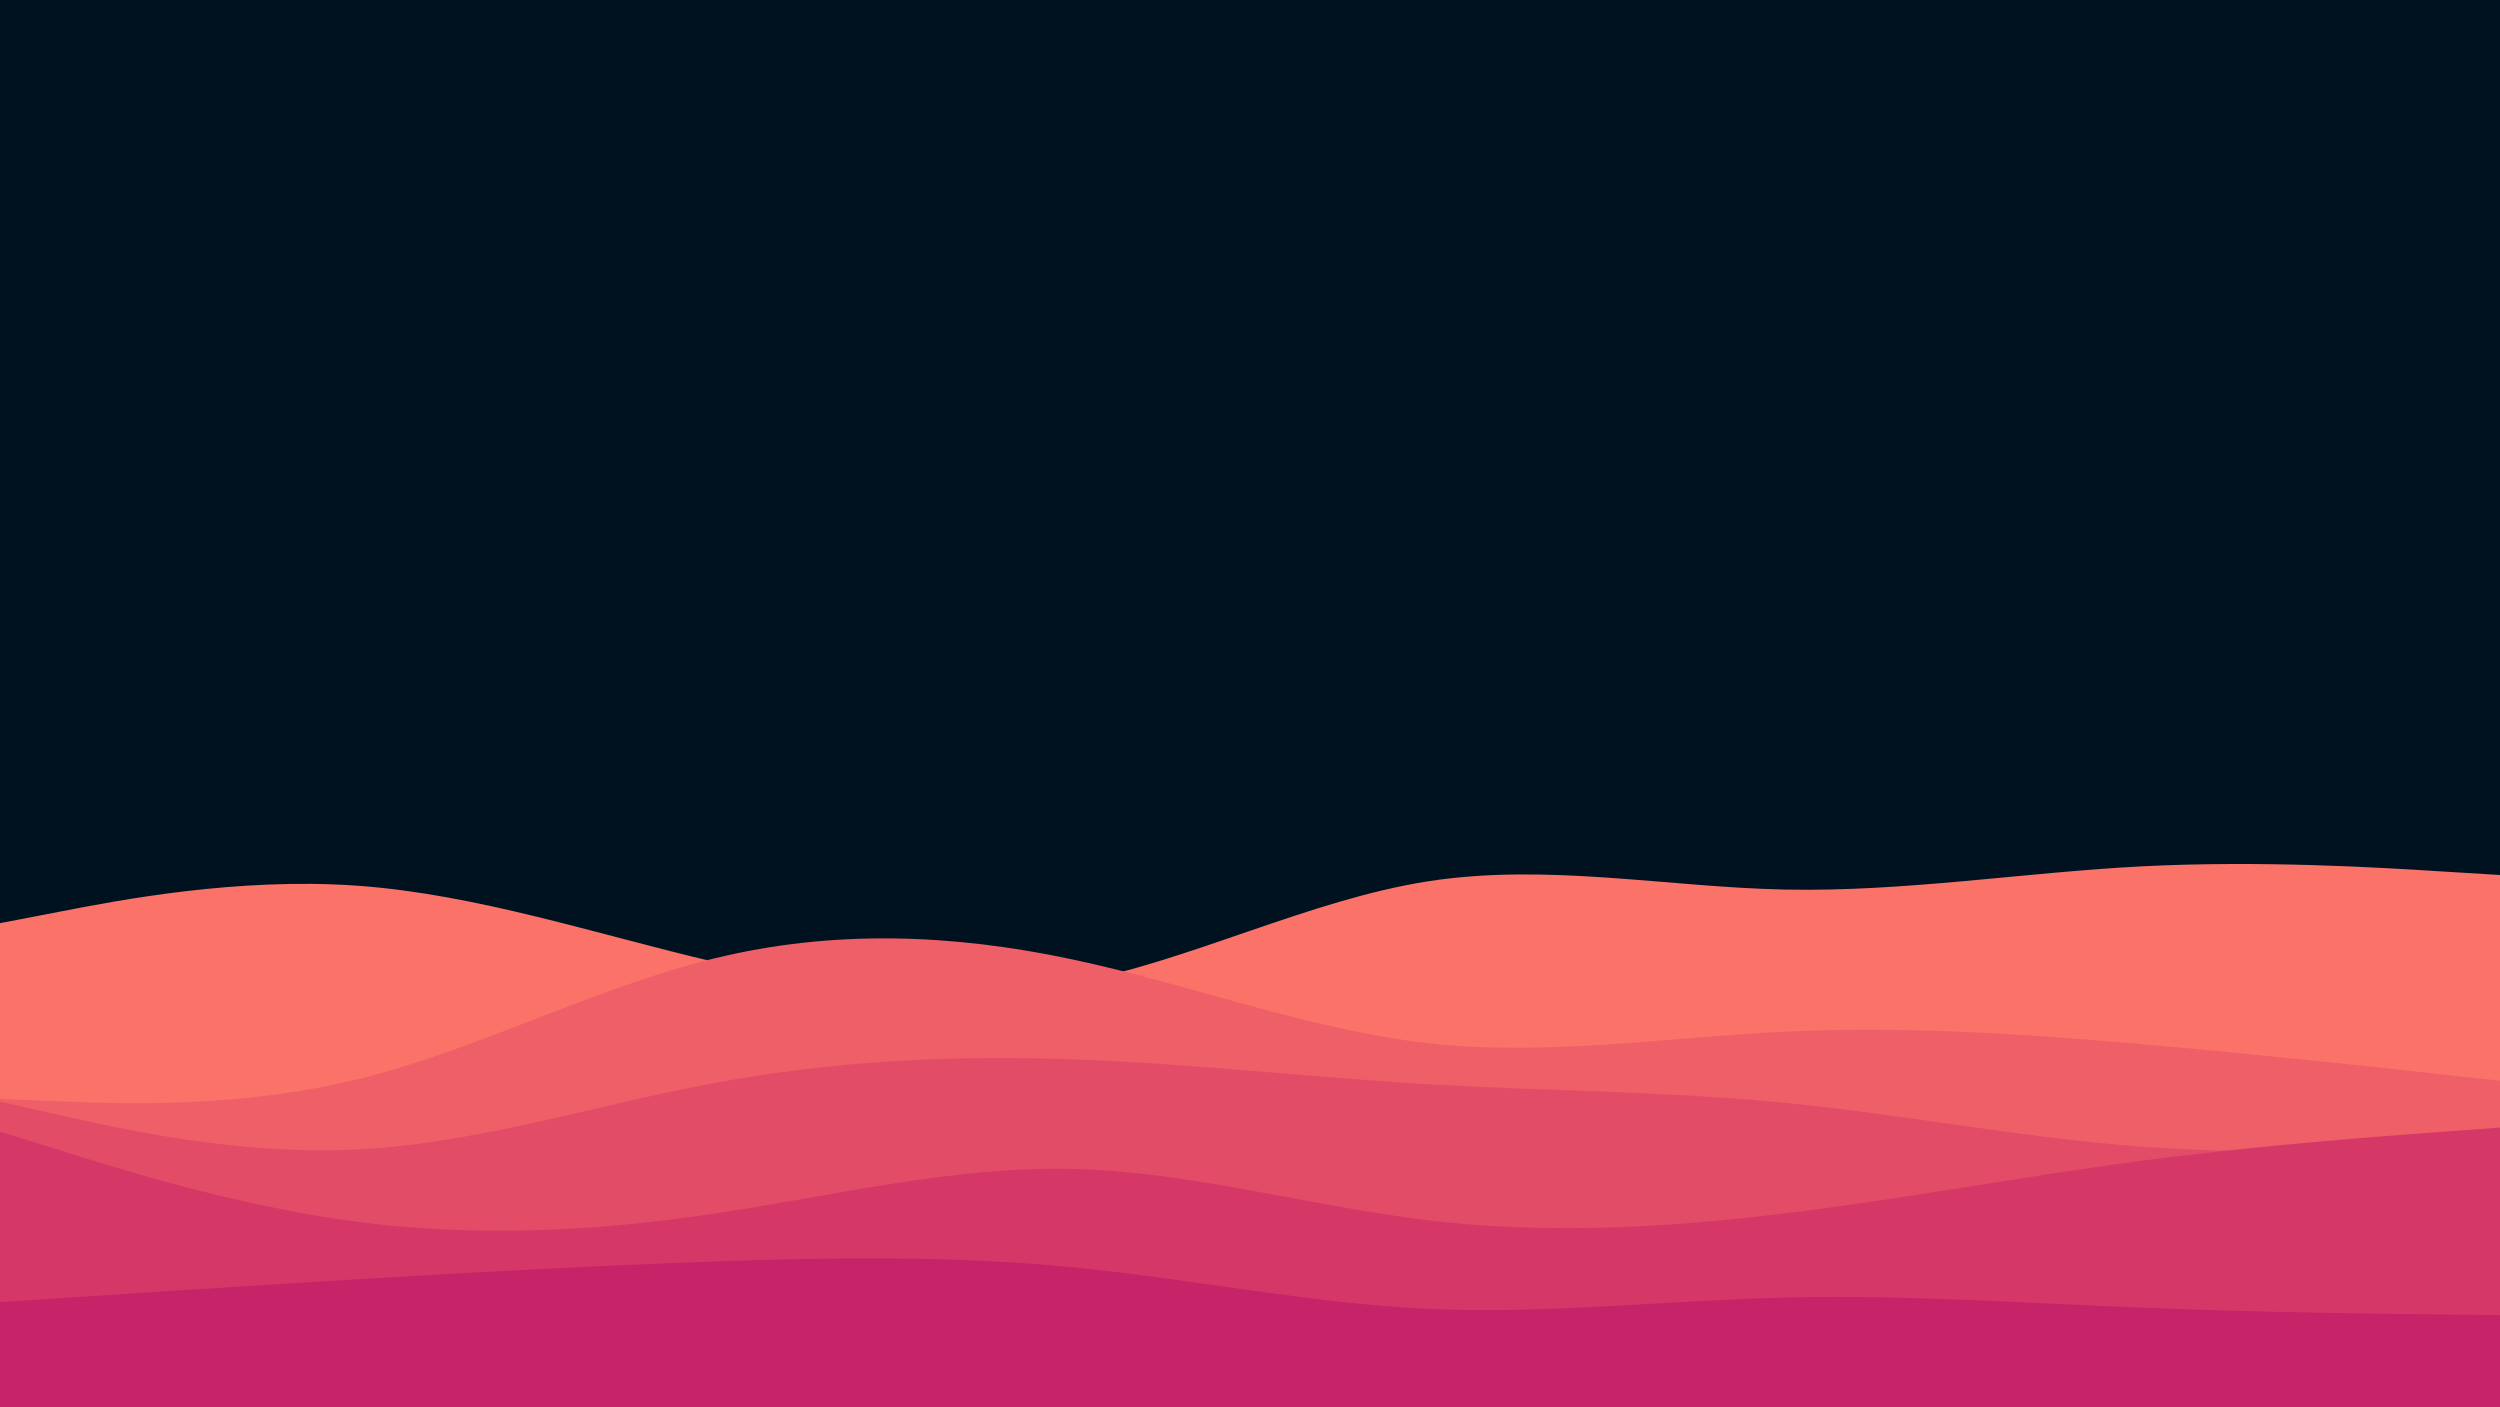
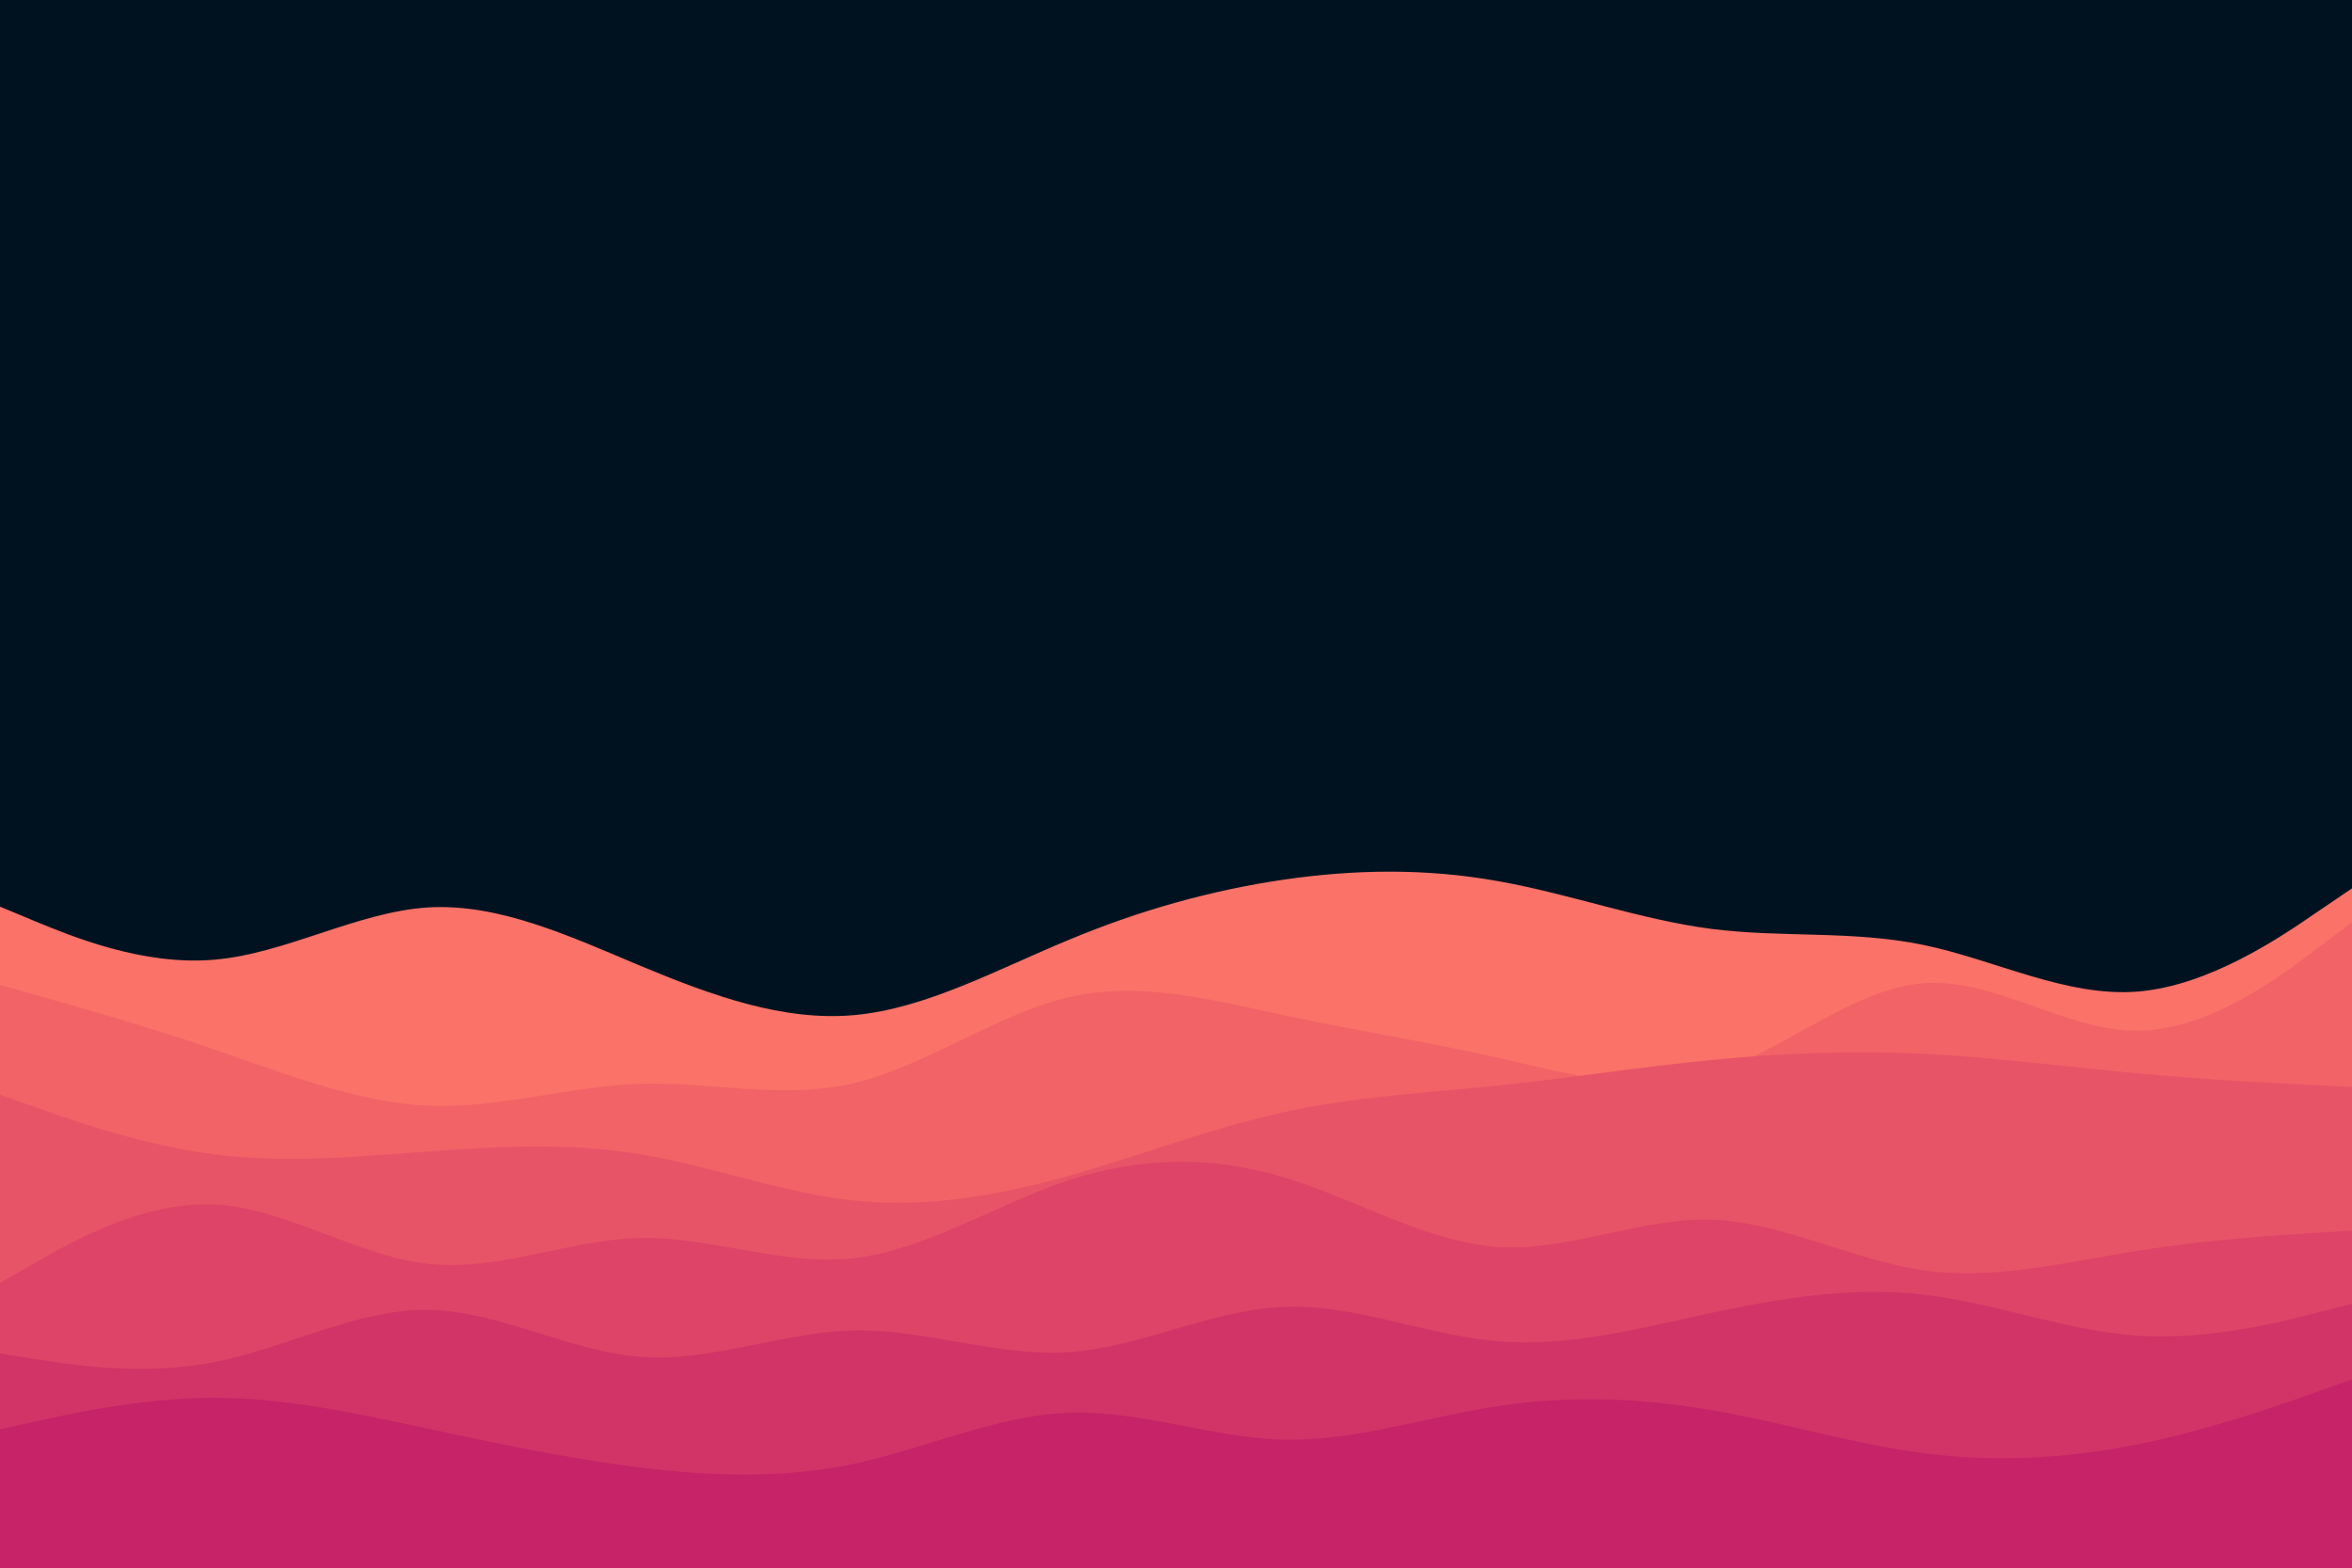
- <svg xmlns="http://www.w3.org/2000/svg" id="visual" viewBox="0 0 1920 1080" width="1920" height="1080" version="1.1">
-   <rect x="0" y="0" width="1920" height="1080" fill="#001220" />
-   <path d="M0 709L45.7 700.2C91.3 691.3 182.7 673.7 274.2 680.2C365.7 686.7 457.3 717.3 548.8 738.8C640.3 760.3 731.7 772.7 823 755.3C914.3 738 1005.7 691 1097 676.8C1188.3 662.7 1279.7 681.3 1371.2 683.2C1462.7 685 1554.3 670 1645.8 665.3C1737.3 660.7 1828.7 666.3 1874.3 669.2L1920 672L1920 1081L1874.3 1081C1828.7 1081 1737.3 1081 1645.8 1081C1554.3 1081 1462.7 1081 1371.2 1081C1279.7 1081 1188.3 1081 1097 1081C1005.7 1081 914.3 1081 823 1081C731.7 1081 640.3 1081 548.8 1081C457.3 1081 365.7 1081 274.2 1081C182.7 1081 91.3 1081 45.7 1081L0 1081Z" fill="#fa7268" />
-   <path d="M0 844L45.7 845.8C91.3 847.7 182.7 851.3 274.2 829C365.7 806.7 457.3 758.3 548.8 736C640.3 713.7 731.7 717.3 823 736.7C914.3 756 1005.7 791 1097 801.2C1188.3 811.3 1279.7 796.7 1371.2 792.3C1462.7 788 1554.3 794 1645.8 802C1737.3 810 1828.7 820 1874.3 825L1920 830L1920 1081L1874.3 1081C1828.7 1081 1737.3 1081 1645.8 1081C1554.3 1081 1462.7 1081 1371.2 1081C1279.7 1081 1188.3 1081 1097 1081C1005.7 1081 914.3 1081 823 1081C731.7 1081 640.3 1081 548.8 1081C457.3 1081 365.7 1081 274.2 1081C182.7 1081 91.3 1081 45.7 1081L0 1081Z" fill="#ef5f67" />
-   <path d="M0 846L45.7 856.3C91.3 866.7 182.7 887.3 274.2 882.8C365.7 878.3 457.3 848.7 548.8 831.7C640.3 814.7 731.7 810.3 823 813.5C914.3 816.7 1005.7 827.3 1097 832.7C1188.3 838 1279.7 838 1371.2 847C1462.7 856 1554.3 874 1645.8 880.7C1737.3 887.3 1828.7 882.7 1874.3 880.3L1920 878L1920 1081L1874.3 1081C1828.7 1081 1737.3 1081 1645.8 1081C1554.3 1081 1462.7 1081 1371.2 1081C1279.7 1081 1188.3 1081 1097 1081C1005.7 1081 914.3 1081 823 1081C731.7 1081 640.3 1081 548.8 1081C457.3 1081 365.7 1081 274.2 1081C182.7 1081 91.3 1081 45.7 1081L0 1081Z" fill="#e34c67" />
-   <path d="M0 869L45.7 883.3C91.3 897.7 182.7 926.3 274.2 938.3C365.7 950.3 457.3 945.7 548.8 932C640.3 918.3 731.7 895.7 823 897.7C914.3 899.7 1005.7 926.3 1097 937.2C1188.3 948 1279.7 943 1371.2 931.8C1462.7 920.7 1554.3 903.3 1645.8 891.3C1737.3 879.3 1828.7 872.7 1874.3 869.3L1920 866L1920 1081L1874.3 1081C1828.7 1081 1737.3 1081 1645.8 1081C1554.3 1081 1462.7 1081 1371.2 1081C1279.7 1081 1188.3 1081 1097 1081C1005.7 1081 914.3 1081 823 1081C731.7 1081 640.3 1081 548.8 1081C457.3 1081 365.7 1081 274.2 1081C182.7 1081 91.3 1081 45.7 1081L0 1081Z" fill="#d53867" />
-   <path d="M0 1000L45.7 997C91.3 994 182.7 988 274.2 982.5C365.7 977 457.3 972 548.8 968.8C640.3 965.7 731.7 964.3 823 973.2C914.3 982 1005.7 1001 1097 1005.2C1188.3 1009.3 1279.7 998.7 1371.2 996.5C1462.7 994.3 1554.3 1000.7 1645.8 1004.3C1737.3 1008 1828.7 1009 1874.3 1009.5L1920 1010L1920 1081L1874.3 1081C1828.7 1081 1737.3 1081 1645.8 1081C1554.3 1081 1462.7 1081 1371.2 1081C1279.7 1081 1188.3 1081 1097 1081C1005.7 1081 914.3 1081 823 1081C731.7 1081 640.3 1081 548.8 1081C457.3 1081 365.7 1081 274.2 1081C182.7 1081 91.3 1081 45.7 1081L0 1081Z" fill="#c62368" />
+ <svg xmlns="http://www.w3.org/2000/svg" id="visual" viewBox="0 0 900 600" width="900" height="600" version="1.1">
+   <rect x="0" y="0" width="900" height="600" fill="#001220" />
+   <path d="M0 347L13.7 352.7C27.3 358.3 54.7 369.7 82 367.3C109.3 365 136.7 349 163.8 347.3C191 345.7 218 358.3 245.2 369.7C272.3 381 299.7 391 327 388.5C354.3 386 381.7 371 409 359.7C436.3 348.3 463.7 340.7 491 336.7C518.3 332.7 545.7 332.3 573 337.2C600.3 342 627.7 352 654.8 355.5C682 359 709 356 736.2 361.7C763.3 367.3 790.7 381.7 818 379.5C845.3 377.3 872.7 358.7 886.3 349.3L900 340L900 601L886.3 601C872.7 601 845.3 601 818 601C790.7 601 763.3 601 736.2 601C709 601 682 601 654.8 601C627.7 601 600.3 601 573 601C545.7 601 518.3 601 491 601C463.7 601 436.3 601 409 601C381.7 601 354.3 601 327 601C299.7 601 272.3 601 245.2 601C218 601 191 601 163.8 601C136.7 601 109.3 601 82 601C54.7 601 27.3 601 13.7 601L0 601Z" fill="#fa7268" />
+   <path d="M0 377L13.7 380.8C27.3 384.7 54.7 392.3 82 401.7C109.3 411 136.7 422 163.8 423.2C191 424.3 218 415.7 245.2 414.8C272.3 414 299.7 421 327 414.5C354.3 408 381.7 388 409 381.7C436.3 375.3 463.7 382.7 491 388.5C518.3 394.3 545.7 398.7 573 404.8C600.3 411 627.7 419 654.8 410.8C682 402.7 709 378.3 736.2 376.3C763.3 374.3 790.7 394.7 818 394.5C845.3 394.3 872.7 373.7 886.3 363.3L900 353L900 601L886.3 601C872.7 601 845.3 601 818 601C790.7 601 763.3 601 736.2 601C709 601 682 601 654.8 601C627.7 601 600.3 601 573 601C545.7 601 518.3 601 491 601C463.7 601 436.3 601 409 601C381.7 601 354.3 601 327 601C299.7 601 272.3 601 245.2 601C218 601 191 601 163.8 601C136.7 601 109.3 601 82 601C54.7 601 27.3 601 13.7 601L0 601Z" fill="#f16367" />
+   <path d="M0 419L13.7 423.8C27.3 428.7 54.7 438.3 82 441.8C109.3 445.3 136.7 442.7 163.8 440.7C191 438.7 218 437.3 245.2 441.8C272.3 446.3 299.7 456.7 327 459.5C354.3 462.3 381.7 457.7 409 450C436.3 442.3 463.7 431.7 491 425.7C518.3 419.7 545.7 418.3 573 415.5C600.3 412.7 627.7 408.3 654.8 405.7C682 403 709 402 736.2 403.3C763.3 404.7 790.7 408.3 818 410.8C845.3 413.3 872.7 414.7 886.3 415.3L900 416L900 601L886.3 601C872.7 601 845.3 601 818 601C790.7 601 763.3 601 736.2 601C709 601 682 601 654.8 601C627.7 601 600.3 601 573 601C545.7 601 518.3 601 491 601C463.7 601 436.3 601 409 601C381.7 601 354.3 601 327 601C299.7 601 272.3 601 245.2 601C218 601 191 601 163.8 601C136.7 601 109.3 601 82 601C54.7 601 27.3 601 13.7 601L0 601Z" fill="#e85467" />
+   <path d="M0 491L13.7 483.2C27.3 475.3 54.7 459.7 82 461C109.3 462.3 136.7 480.7 163.8 483.7C191 486.7 218 474.3 245.2 473.8C272.3 473.3 299.7 484.7 327 481.5C354.3 478.3 381.7 460.7 409 451.7C436.3 442.7 463.7 442.3 491 450.5C518.3 458.7 545.7 475.3 573 477.2C600.3 479 627.7 466 654.8 466.8C682 467.7 709 482.3 736.2 486.2C763.3 490 790.7 483 818 478.7C845.3 474.3 872.7 472.7 886.3 471.8L900 471L900 601L886.3 601C872.7 601 845.3 601 818 601C790.7 601 763.3 601 736.2 601C709 601 682 601 654.8 601C627.7 601 600.3 601 573 601C545.7 601 518.3 601 491 601C463.7 601 436.3 601 409 601C381.7 601 354.3 601 327 601C299.7 601 272.3 601 245.2 601C218 601 191 601 163.8 601C136.7 601 109.3 601 82 601C54.7 601 27.3 601 13.7 601L0 601Z" fill="#de4467" />
+   <path d="M0 518L13.7 520.2C27.3 522.3 54.7 526.7 82 521.3C109.3 516 136.7 501 163.8 501.3C191 501.7 218 517.3 245.2 519.3C272.3 521.3 299.7 509.7 327 509.2C354.3 508.7 381.7 519.3 409 517.5C436.3 515.7 463.7 501.3 491 500.2C518.3 499 545.7 511 573 513.3C600.3 515.7 627.7 508.3 654.8 502.5C682 496.7 709 492.3 736.2 495.5C763.3 498.7 790.7 509.3 818 511.2C845.3 513 872.7 506 886.3 502.5L900 499L900 601L886.3 601C872.7 601 845.3 601 818 601C790.7 601 763.3 601 736.2 601C709 601 682 601 654.8 601C627.7 601 600.3 601 573 601C545.7 601 518.3 601 491 601C463.7 601 436.3 601 409 601C381.7 601 354.3 601 327 601C299.7 601 272.3 601 245.2 601C218 601 191 601 163.8 601C136.7 601 109.3 601 82 601C54.7 601 27.3 601 13.7 601L0 601Z" fill="#d23467" />
+   <path d="M0 547L13.7 544C27.3 541 54.7 535 82 535C109.3 535 136.7 541 163.8 546.8C191 552.7 218 558.3 245.2 561.7C272.3 565 299.7 566 327 560.2C354.3 554.3 381.7 541.7 409 540.7C436.3 539.7 463.7 550.3 491 551C518.3 551.7 545.7 542.3 573 538.2C600.3 534 627.7 535 654.8 539.7C682 544.3 709 552.7 736.2 556.2C763.3 559.7 790.7 558.3 818 552.8C845.3 547.3 872.7 537.7 886.3 532.8L900 528L900 601L886.3 601C872.7 601 845.3 601 818 601C790.7 601 763.3 601 736.2 601C709 601 682 601 654.8 601C627.7 601 600.3 601 573 601C545.7 601 518.3 601 491 601C463.7 601 436.3 601 409 601C381.7 601 354.3 601 327 601C299.7 601 272.3 601 245.2 601C218 601 191 601 163.8 601C136.7 601 109.3 601 82 601C54.7 601 27.3 601 13.7 601L0 601Z" fill="#c62368" />
</svg>
